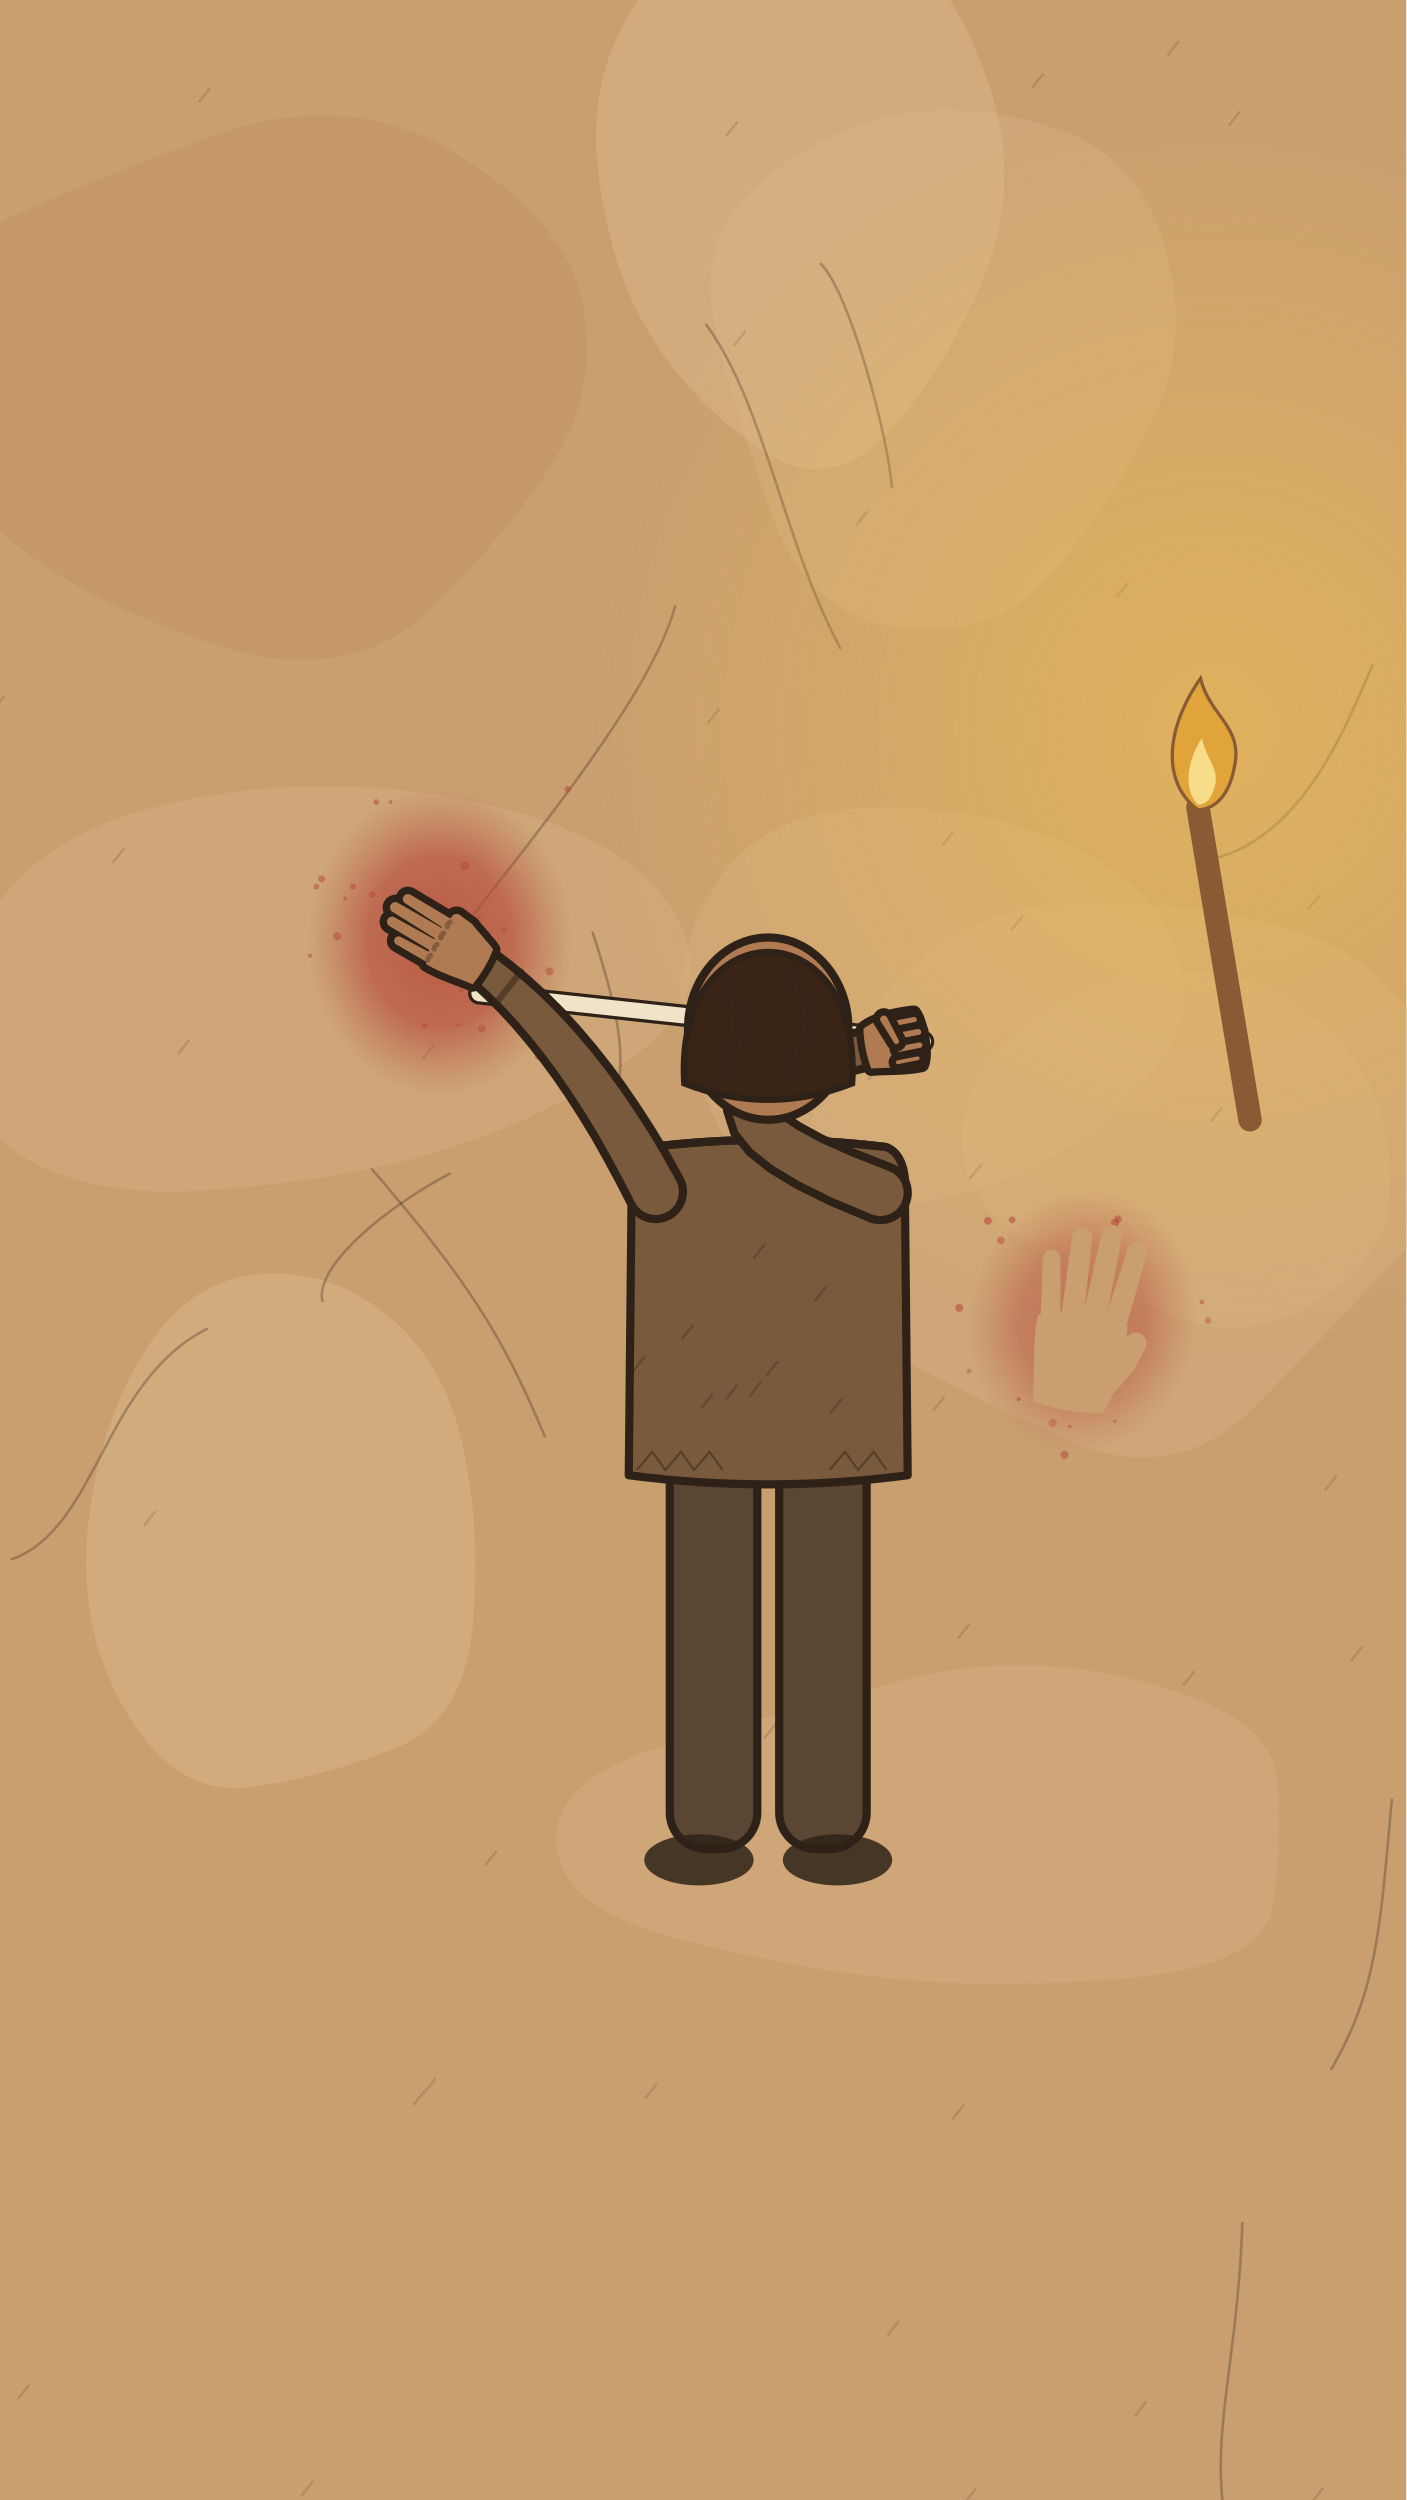
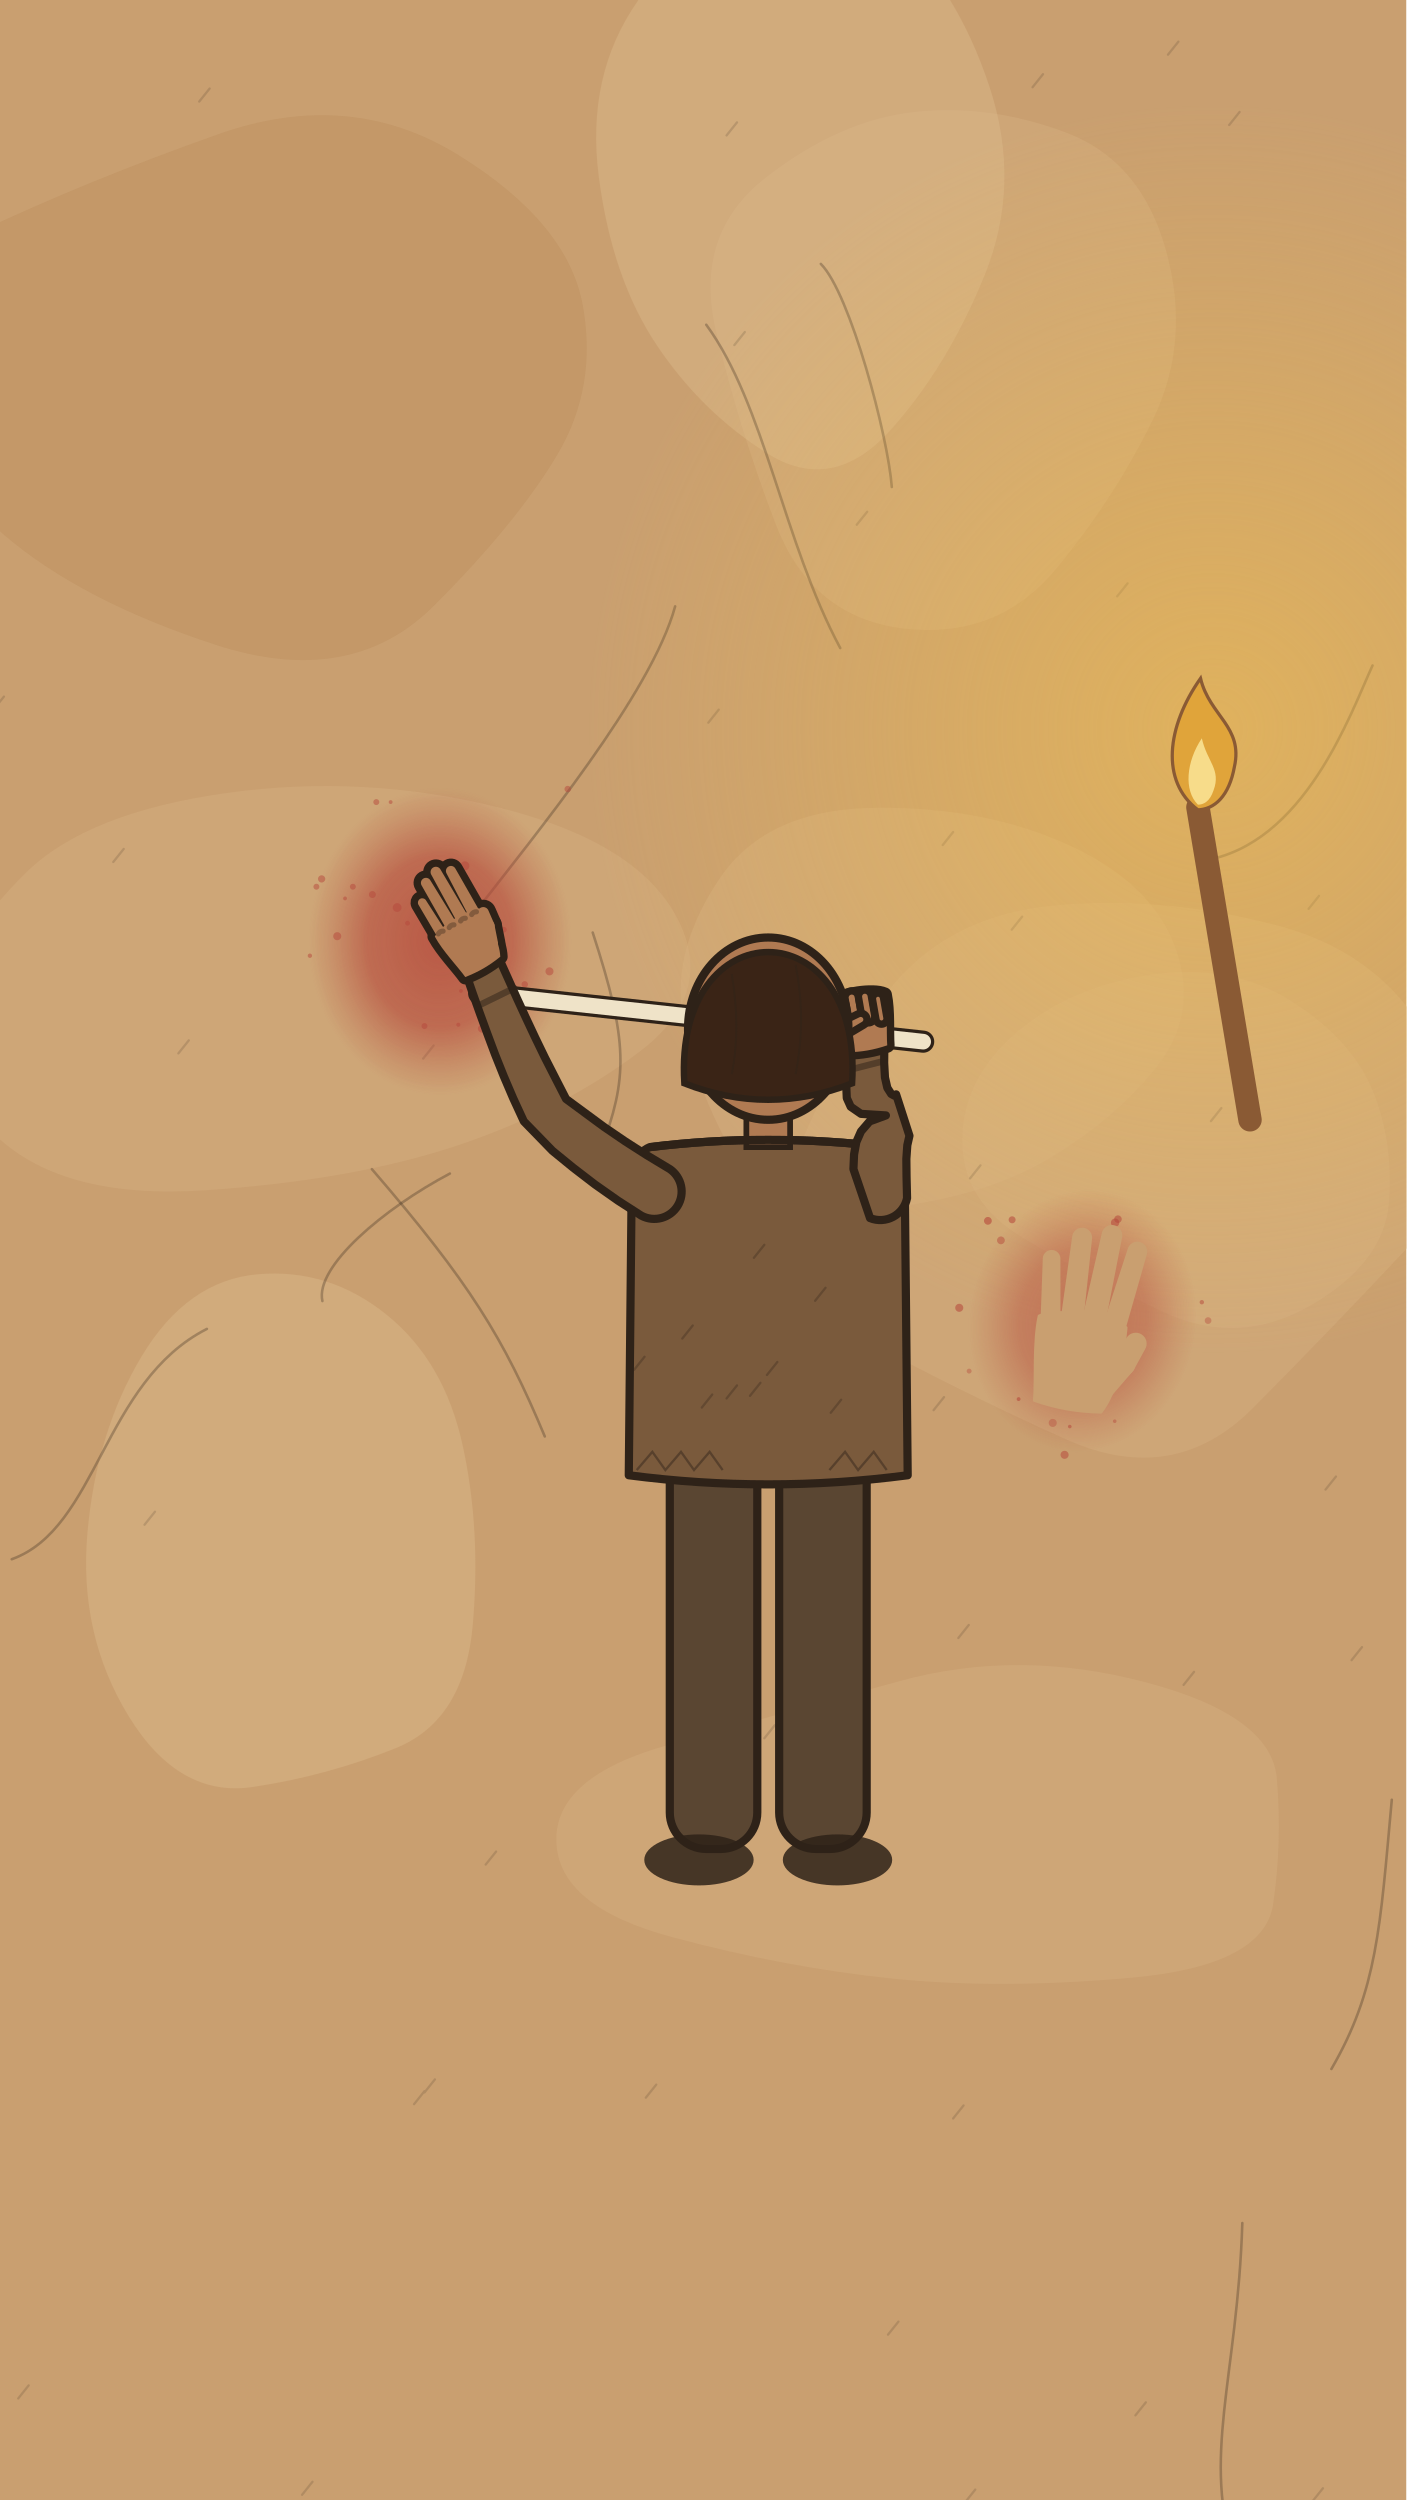
<svg xmlns="http://www.w3.org/2000/svg" viewBox="0 0 1080 1920" width="1080" height="1920">
  <defs>
    <radialGradient id="och9">
      <stop offset="0" stop-color="#b5483b" stop-opacity=".9" />
      <stop offset=".55" stop-color="#b5483b" stop-opacity=".7" />
      <stop offset=".82" stop-color="#b5483b" stop-opacity=".25" />
      <stop offset="1" stop-color="#b5483b" stop-opacity="0" />
    </radialGradient>
    <radialGradient id="tglow9">
      <stop offset="0" stop-color="#f2c14e" stop-opacity=".55" />
      <stop offset="1" stop-color="#f2c14e" stop-opacity="0" />
    </radialGradient>
  </defs>
  <g id="bg-cave-wall-torchlit">
    <rect width="1080" height="1920" fill="#c99f70" />
    <path d="M520.1,705.2 Q550.3,763.1 490.5,808.2 Q430.6,853.2 351.0,879.8 Q271.4,906.4 158.1,914.1 Q44.9,921.8 -6.5,868.8 Q-57.9,815.8 -42.5,766.0 Q-27.0,716.2 20.0,670.2 Q67.0,624.1 173.6,609.1 Q280.2,594.1 385.1,620.7 Q489.9,647.2 520.1,705.2 Z" fill="#d8b384" opacity=".35" />
    <path d="M980.6,1366.0 Q984.7,1414.6 977.8,1462.1 Q970.9,1509.6 869.6,1518.8 Q768.3,1528.0 686.0,1519.6 Q603.6,1511.2 516.2,1487.7 Q428.7,1464.2 427.3,1414.3 Q425.8,1364.5 513.3,1340.1 Q600.8,1315.7 691.3,1291.0 Q781.7,1266.2 879.1,1291.8 Q976.6,1317.4 980.6,1366.0 Z" fill="#d8b384" opacity=".35" />
    <path d="M895.6,192.8 Q914.6,262.2 885.5,322.0 Q856.4,381.8 811.5,436.3 Q766.7,490.8 695.1,482.8 Q623.5,474.8 595.7,402.4 Q567.9,329.9 550.0,254.8 Q532.1,179.7 588.6,136.0 Q645.1,92.2 702.3,86.0 Q759.6,79.7 818.1,101.6 Q876.6,123.4 895.6,192.8 Z" fill="#d8b384" opacity=".35" />
    <path d="M903.4,729.8 Q920.4,780.1 887.2,820.8 Q854.0,861.5 803.4,891.1 Q752.8,920.6 671.8,928.9 Q590.9,937.1 561.1,882.8 Q531.3,828.6 524.0,778.2 Q516.7,727.9 552.9,674.4 Q589.1,621.0 673.4,620.4 Q757.7,619.7 822.0,649.6 Q886.3,679.5 903.4,729.8 Z" fill="#d8b384" opacity=".35" />
    <path d="M447.5,234.0 Q459.1,297.0 428.0,349.3 Q396.9,401.6 333.2,465.3 Q269.4,529.0 165.8,495.3 Q62.3,461.6 3.1,410.8 Q-56.1,359.9 -82.2,290.8 Q-108.2,221.7 -20.4,180.0 Q67.5,138.4 168.1,102.9 Q268.7,67.4 352.3,119.2 Q435.8,171.0 447.5,234.0 Z" fill="#b98a58" opacity=".35" />
    <path d="M1053.9,836.9 Q1070.1,875.7 1066.8,922.6 Q1063.5,969.5 1007.2,1002.2 Q951.0,1035.0 892.0,1007.0 Q833.1,979.0 786.0,950.9 Q738.9,922.9 739.1,875.7 Q739.3,828.6 780.5,793.2 Q821.7,757.8 883.6,748.7 Q945.5,739.5 991.6,768.8 Q1037.7,798.0 1053.9,836.9 Z" fill="#d8b384" opacity=".35" />
    <path d="M759.8,66.2 Q784.7,141.3 756.0,211.8 Q727.3,282.3 683.3,330.9 Q639.2,379.5 589.1,348.1 Q539.1,316.8 504.6,265.4 Q470.1,214.1 459.9,136.0 Q449.7,57.9 489.9,0.6 Q530.0,-56.7 584.5,-75.8 Q639.0,-95.0 686.9,-51.9 Q734.9,-8.8 759.8,66.2 Z" fill="#e0c091" opacity=".35" />
    <path d="M1105.1,814.3 Q1140.6,894.3 1081.8,957.3 Q1023.0,1020.2 962.2,1081.4 Q901.5,1142.5 818.9,1105.5 Q736.4,1068.4 656.6,1025.1 Q576.7,981.7 605.3,903.4 Q634.0,825.2 679.7,764.3 Q725.4,703.5 809.2,695.5 Q893.1,687.5 981.4,710.9 Q1069.6,734.3 1105.1,814.3 Z" fill="#d8b384" opacity=".35" />
    <path d="M355.3,1109.9 Q369.5,1174.5 363.1,1247.9 Q356.7,1321.3 303.9,1342.6 Q251.1,1363.9 194.2,1372.4 Q137.4,1380.9 98.9,1318.2 Q60.4,1255.4 67.1,1177.8 Q73.8,1100.1 108.8,1041.6 Q143.9,983.2 198.2,978.6 Q252.6,974.0 296.8,1009.6 Q341.1,1045.2 355.3,1109.9 Z" fill="#e0c091" opacity=".35" />
    <path d="M455.2,716.2 C482.6,800.6 482.4,827.3 461.2,883.5" fill="none" stroke="#2e2218" stroke-width="2" stroke-linecap="round" opacity="0.3" />
    <path d="M158.9,1020.6 C78.7,1061.5 75.2,1173.7 9.0,1197.5" fill="none" stroke="#2e2218" stroke-width="2" stroke-linecap="round" opacity="0.3" />
    <path d="M518.5,465.7 C500.4,532.5 411.6,640.3 363.5,702.4" fill="none" stroke="#2e2218" stroke-width="2" stroke-linecap="round" opacity="0.3" />
    <path d="M1054.1,511.1 C1037.3,547.6 1001.9,649.3 923.4,661.1" fill="none" stroke="#2e2218" stroke-width="2" stroke-linecap="round" opacity="0.3" />
    <path d="M542.4,249.4 C587.5,311.1 601.5,415.9 645.3,497.7" fill="none" stroke="#2e2218" stroke-width="2" stroke-linecap="round" opacity="0.3" />
    <path d="M345.5,901.3 C294.9,928.0 241.7,972.8 247.6,999.2" fill="none" stroke="#2e2218" stroke-width="2" stroke-linecap="round" opacity="0.3" />
    <path d="M1068.9,1382.2 C1059.9,1480.6 1057.8,1528.2 1022.5,1589.0" fill="none" stroke="#2e2218" stroke-width="2" stroke-linecap="round" opacity="0.3" />
    <path d="M954.1,1707.3 C950.5,1825.6 922.2,1888.2 948.9,1965.3" fill="none" stroke="#2e2218" stroke-width="2" stroke-linecap="round" opacity="0.3" />
    <path d="M630.4,202.7 C652.9,225.1 682.0,335.1 684.9,374.0" fill="none" stroke="#2e2218" stroke-width="2" stroke-linecap="round" opacity="0.3" />
    <path d="M285.6,897.9 C360.8,985.2 386.8,1027.5 418.4,1103.2" fill="none" stroke="#2e2218" stroke-width="2" stroke-linecap="round" opacity="0.3" />
    <path d="M95,652 l-8,10 M690,1783 l-8,10 M1016,1911 l-8,10 M326,1606 l-8,10 M666,393 l-8,10 M145,799 l-8,10 M504,1601 l-8,10 M651,1396 l-8,10 M595,1325 l-8,10 M952,86 l-8,10 M566,94 l-8,10 M161,68 l-8,10 M732,639 l-8,10 M334,1597 l-8,10 M938,851 l-8,10 M552,545 l-8,10 M240,1906 l-8,10 M785,704 l-8,10 M880,1845 l-8,10 M539,1138 l-8,10 M725,1073 l-8,10 M801,57 l-8,10 M1046,1265 l-8,10 M749,1912 l-8,10 M675,819 l-8,10 M3,535 l-8,10 M866,448 l-8,10 M905,32 l-8,10 M740,1617 l-8,10 M614,1175 l-8,10 M917,1284 l-8,10 M333,803 l-8,10 M1013,688 l-8,10 M119,1161 l-8,10 M753,895 l-8,10 M572,255 l-8,10 M1026,1134 l-8,10 M381,1422 l-8,10 M744,1248 l-8,10 M22,1832 l-8,10 " fill="none" stroke="#2e2218" stroke-width="1.8" stroke-linecap="round" opacity="0.16" />
  </g>
  <circle cx="930" cy="560" r="480" fill="url(#tglow9)" />
  <g id="torch-stick">
    <path d="M960,860 L920,620" stroke="#8a5a34" stroke-width="18" stroke-linecap="round" />
  </g>
  <g id="mv-flame-torch">
    <path d="M920,622 c-29,-22 -24,-64 2,-101 c7,29 33,37 26,68 c-4,22 -15,33 -29,33z" fill="#e0a43a" stroke="#8a5a34" stroke-width="2.5" />
    <path d="M920,618 c-11,-11 -9,-33 3,-51 c4,18 15,24 9,40 c-3,9 -8,11 -12,11z" fill="#f7dc8a" />
  </g>
  <g id="older-hand-stencil">
    <ellipse cx="831.5" cy="1014.5" rx="87.5" ry="101.5" transform="rotate(10.0 831.5 1014.5)" fill="url(#och9)" opacity="0.6" />
    <circle cx="744.3" cy="1053.0" r="1.9" fill="#b5483b" opacity="0.40" />
    <circle cx="768.7" cy="952.6" r="3.0" fill="#b5483b" opacity="0.48" />
    <circle cx="923.0" cy="1000.1" r="1.7" fill="#b5483b" opacity="0.51" />
    <circle cx="856.4" cy="939.0" r="3.2" fill="#b5483b" opacity="0.57" />
    <circle cx="777.3" cy="936.8" r="2.7" fill="#b5483b" opacity="0.56" />
    <circle cx="808.5" cy="1092.8" r="3.1" fill="#b5483b" opacity="0.39" />
    <circle cx="856.1" cy="1091.5" r="1.4" fill="#b5483b" opacity="0.44" />
    <circle cx="782.3" cy="1074.5" r="1.5" fill="#b5483b" opacity="0.59" />
    <circle cx="927.8" cy="1014.2" r="2.6" fill="#b5483b" opacity="0.40" />
    <circle cx="736.7" cy="1004.4" r="3.1" fill="#b5483b" opacity="0.56" />
    <circle cx="758.7" cy="937.6" r="3.0" fill="#b5483b" opacity="0.60" />
    <circle cx="817.6" cy="1117.3" r="3.1" fill="#b5483b" opacity="0.53" />
    <circle cx="858.6" cy="936.3" r="2.9" fill="#b5483b" opacity="0.55" />
    <circle cx="821.6" cy="1095.6" r="1.4" fill="#b5483b" opacity="0.55" />
    <g transform="translate(820.0 1080.0) rotate(10.00) scale(70.000)">
      <g fill="#c99f70" stroke="#c99f70" stroke-width="0.034" stroke-linejoin="round">
        <path d="M-0.370,0 C-0.111,0.04 0.111,0.04 0.370,0 C0.500,-0.25 0.510,-0.62 0.480,-0.960 C0.288,-1.050 -0.288,-1.050 -0.480,-0.920 C-0.490,-0.62 -0.390,-0.22 -0.370,0 Z" />
        <path d="M0.462,-0.957 L0.549,-1.792 A0.092,0.092 0 0 0 0.366,-1.815 L0.248,-0.983 A0.107,0.107 0 0 0 0.462,-0.957 Z" />
        <path d="M0.232,-0.996 L0.249,-1.936 A0.097,0.097 0 0 0 0.056,-1.943 L0.008,-1.004 A0.113,0.113 0 0 0 0.232,-0.996 Z" />
        <path d="M-0.013,-0.986 L-0.073,-1.854 A0.092,0.092 0 0 0 -0.258,-1.844 L-0.227,-0.974 A0.107,0.107 0 0 0 -0.013,-0.986 Z" />
        <path d="M-0.259,-0.914 L-0.378,-1.584 A0.08,0.08 0 0 0 -0.535,-1.559 L-0.441,-0.885 A0.092,0.092 0 0 0 -0.259,-0.914 Z" />
        <path d="M0.452,-0.225 L0.616,-0.5 A0.117,0.117 0 0 0 0.421,-0.631 L0.228,-0.376 A0.135,0.135 0 0 0 0.452,-0.225 Z" />
        <path d="M0.628,-0.521 L0.711,-0.768 A0.102,0.102 0 0 0 0.521,-0.845 L0.41,-0.609 A0.117,0.117 0 0 0 0.628,-0.521 Z" />
      </g>
      <g fill="#c99f70" stroke="none">
        <path d="M-0.370,0 C-0.111,0.04 0.111,0.04 0.370,0 C0.500,-0.25 0.510,-0.62 0.480,-0.960 C0.288,-1.050 -0.288,-1.050 -0.480,-0.920 C-0.490,-0.62 -0.390,-0.22 -0.370,0 Z" />
        <path d="M0.462,-0.957 L0.549,-1.792 A0.092,0.092 0 0 0 0.366,-1.815 L0.248,-0.983 A0.107,0.107 0 0 0 0.462,-0.957 Z" />
        <path d="M0.232,-0.996 L0.249,-1.936 A0.097,0.097 0 0 0 0.056,-1.943 L0.008,-1.004 A0.113,0.113 0 0 0 0.232,-0.996 Z" />
        <path d="M-0.013,-0.986 L-0.073,-1.854 A0.092,0.092 0 0 0 -0.258,-1.844 L-0.227,-0.974 A0.107,0.107 0 0 0 -0.013,-0.986 Z" />
        <path d="M-0.259,-0.914 L-0.378,-1.584 A0.08,0.08 0 0 0 -0.535,-1.559 L-0.441,-0.885 A0.092,0.092 0 0 0 -0.259,-0.914 Z" />
        <path d="M0.452,-0.225 L0.616,-0.5 A0.117,0.117 0 0 0 0.421,-0.631 L0.228,-0.376 A0.135,0.135 0 0 0 0.452,-0.225 Z" />
        <path d="M0.628,-0.521 L0.711,-0.768 A0.102,0.102 0 0 0 0.521,-0.845 L0.41,-0.609 A0.117,0.117 0 0 0 0.628,-0.521 Z" />
      </g>
    </g>
  </g>
  <g id="mv-fade-ochre-spray" data-from="0" data-to="1" data-dur="1.8" data-delay=".6">
    <ellipse cx="338" cy="723" rx="101" ry="118" fill="url(#och9)" opacity=".9" />
    <circle cx="271" cy="681" r="2.3" fill="#b5483b" opacity=".5" />
    <circle cx="414" cy="811" r="3.3" fill="#b5483b" opacity=".5" />
    <circle cx="300" cy="616" r="1.5" fill="#b5483b" opacity=".5" />
    <circle cx="305" cy="697" r="3.4" fill="#b5483b" opacity=".5" />
    <circle cx="422" cy="746" r="3.1" fill="#b5483b" opacity=".5" />
    <circle cx="354" cy="761" r="1.5" fill="#b5483b" opacity=".5" />
    <circle cx="238" cy="734" r="1.7" fill="#b5483b" opacity=".5" />
    <circle cx="247" cy="675" r="2.8" fill="#b5483b" opacity=".5" />
    <circle cx="357" cy="665" r="3.5" fill="#b5483b" opacity=".5" />
    <circle cx="436" cy="606" r="2.5" fill="#b5483b" opacity=".5" />
    <circle cx="403" cy="756" r="2.5" fill="#b5483b" opacity=".5" />
    <circle cx="326" cy="788" r="2.3" fill="#b5483b" opacity=".5" />
    <circle cx="313" cy="709" r="1.9" fill="#b5483b" opacity=".5" />
    <circle cx="243" cy="681" r="2.3" fill="#b5483b" opacity=".5" />
    <circle cx="387" cy="714" r="2.2" fill="#b5483b" opacity=".5" />
    <circle cx="265" cy="690" r="1.5" fill="#b5483b" opacity=".5" />
    <circle cx="367" cy="706" r="2.5" fill="#b5483b" opacity=".5" />
    <circle cx="352" cy="787" r="1.6" fill="#b5483b" opacity=".5" />
    <circle cx="370" cy="790" r="3.0" fill="#b5483b" opacity=".5" />
    <circle cx="289" cy="616" r="2.3" fill="#b5483b" opacity=".5" />
    <circle cx="286" cy="687" r="2.7" fill="#b5483b" opacity=".5" />
    <circle cx="259" cy="719" r="3.1" fill="#b5483b" opacity=".5" />
  </g>
  <g id="mv-breathe-person-artist">
    <rect x="514.4" y="1091.0" width="67.2" height="329.0" rx="28.0" fill="#5a4632" stroke="#2e2218" stroke-width="6.3" />
    <ellipse cx="536.8" cy="1428.4" rx="42.0" ry="19.6" fill="#2e2218" opacity=".85" />
    <rect x="598.4" y="1091.0" width="67.2" height="329.0" rx="28.0" fill="#5a4632" stroke="#2e2218" stroke-width="6.3" />
    <ellipse cx="643.2" cy="1428.4" rx="42.0" ry="19.6" fill="#2e2218" opacity=".85" />
    <path d="M499.0,881.0 Q590.0,869.8 681.0,881.0 Q697.8,888.0 695.0,923.0 L697.1,1133.0 Q590.0,1147.0 482.9,1133.0 L485.0,923.0 Q482.2,888.0 499.0,881.0Z" fill="#7a5a3c" stroke="#2e2218" stroke-width="6.3" stroke-linejoin="round" />
    <path d="M489,1129 l12,-14 l10,14 l12,-14 l10,14 l12,-14 l10,14 M637,1129 l12,-14 l10,14 l12,-14 l10,14" fill="none" stroke="#2e2218" stroke-width="1.8" opacity=".45" />
    <path d="M646,1075 l-8,10 M587,956 l-8,10 M495,1042 l-8,10 M584,1062 l-8,10 M566,1064 l-8,10 M547,1071 l-8,10 M634,989 l-8,10 M597,1046 l-8,10 M532,1018 l-8,10 " fill="none" stroke="#2e2218" stroke-width="1.8" stroke-linecap="round" opacity="0.3" />
    <rect x="573.2" y="846.0" width="33.6" height="35.0" fill="#b07a52" stroke="#2e2218" stroke-width="4.4" />
    <path d="M499.0,881.0 Q590.0,869.8 681.0,881.0" fill="none" stroke="#2e2218" stroke-width="6.3" />
    <g id="blowpipe-bone">
      <path d="M709,800 L368,763" stroke="#2e2218" stroke-width="17" stroke-linecap="round" />
      <path d="M709,800 L368,763" stroke="#efe3c8" stroke-width="12" stroke-linecap="round" />
      <path d="M532,779 l40,-6" stroke="#8a5a34" stroke-width="2" opacity=".6" />
    </g>
    <g class="mv mv-limb-artist-l-1" data-pivot="503.9 916.0" data-amp="0">
-       <path d="M522.4,906.1 L512.0,887.3 L501.1,869.0 L489.9,851.6 L478.5,834.9 L466.9,819.1 L455.1,804.2 L443.0,790.0 L430.7,776.6 L418.2,764.1 L405.5,752.5 L392.6,741.6 L379.8,731.8 A14.0,14.0 0 0 0 361.9,753.3 L373.3,763.8 L384.3,774.7 L395.2,786.4 L405.8,798.9 L416.3,812.1 L426.6,826.0 L436.7,840.7 L446.7,856.2 L456.6,872.4 L466.2,889.4 L475.8,907.2 L485.4,925.9 A21.0,21.0 0 0 0 522.4,906.1Z" fill="#7a5a3c" stroke="#2e2218" stroke-width="6.30" stroke-linejoin="round" />
-       <path d="M400.1,746.2 L381.0,770.3" stroke="#2e2218" stroke-width="5.04" stroke-linecap="round" opacity=".5" />
-       <g transform="translate(370.8 742.6) rotate(300.42) scale(42.000)">
+       <path d="M514.50,897.89 L497.03,887.38 L480.11,876.54 L463.79,865.41 L448.23,853.95 L434.73,844.00 L426.67,828.27 L418.52,812.32 L410.97,796.73 L403.79,781.43 L396.92,766.52 L390.32,751.78 L383.93,737.59 A14.00,14.00 0 0 0 357.77,747.51 L363.02,762.74 L368.47,778.04 L374.20,793.71 L380.25,809.92 L386.90,826.55 L394.17,843.56 L402.32,861.22 L424.32,883.84 L440.26,896.85 L456.90,909.63 L474.70,922.15 L492.50,933.59 A21.00,21.00 0 0 0 514.50,897.89 Z" fill="#7a5a3c" stroke="#2e2218" stroke-width="6.30" stroke-linejoin="round" />
+       <path d="M394.85,758.89 L367.23,772.43" stroke="#2e2218" stroke-width="5.04" stroke-linecap="round" opacity=".5" />
+       <g transform="translate(370.78 742.57) rotate(329.87) scale(42.000)">
        <g fill="#2e2218" stroke="#2e2218" stroke-width="0.27" stroke-linejoin="round">
          <path d="M-0.370,0 C-0.111,0.04 0.111,0.04 0.370,0 C0.500,-0.25 0.510,-0.62 0.480,-0.960 C0.288,-1.050 -0.288,-1.050 -0.480,-0.920 C-0.490,-0.62 -0.390,-0.22 -0.370,0 Z" />
          <path d="M0.463,-0.967 L0.469,-1.807 A0.092,0.092 0 0 0 0.285,-1.812 L0.247,-0.973 A0.107,0.107 0 0 0 0.463,-0.967 Z" />
          <path d="M0.233,-0.999 L0.225,-1.939 A0.097,0.097 0 0 0 0.032,-1.941 L0.007,-1.001 A0.113,0.113 0 0 0 0.233,-0.999 Z" />
          <path d="M-0.013,-0.981 L-0.035,-1.851 A0.092,0.092 0 0 0 -0.22,-1.849 L-0.228,-0.979 A0.107,0.107 0 0 0 -0.013,-0.981 Z" />
          <path d="M-0.258,-0.902 L-0.288,-1.582 A0.08,0.08 0 0 0 -0.447,-1.578 L-0.443,-0.898 A0.092,0.092 0 0 0 -0.258,-0.902 Z" />
          <path d="M0.465,-0.249 L0.569,-0.553 A0.117,0.117 0 0 0 0.351,-0.641 L0.215,-0.351 A0.135,0.135 0 0 0 0.465,-0.249 Z" />
          <path d="M0.576,-0.576 L0.606,-0.835 A0.102,0.102 0 0 0 0.404,-0.871 L0.344,-0.617 A0.117,0.117 0 0 0 0.576,-0.576 Z" />
        </g>
        <g fill="#b07a52" stroke="none">
          <path d="M-0.370,0 C-0.111,0.04 0.111,0.04 0.370,0 C0.500,-0.25 0.510,-0.62 0.480,-0.960 C0.288,-1.050 -0.288,-1.050 -0.480,-0.920 C-0.490,-0.62 -0.390,-0.22 -0.370,0 Z" />
          <path d="M0.463,-0.967 L0.469,-1.807 A0.092,0.092 0 0 0 0.285,-1.812 L0.247,-0.973 A0.107,0.107 0 0 0 0.463,-0.967 Z" />
          <path d="M0.233,-0.999 L0.225,-1.939 A0.097,0.097 0 0 0 0.032,-1.941 L0.007,-1.001 A0.113,0.113 0 0 0 0.233,-0.999 Z" />
          <path d="M-0.013,-0.981 L-0.035,-1.851 A0.092,0.092 0 0 0 -0.22,-1.849 L-0.228,-0.979 A0.107,0.107 0 0 0 -0.013,-0.981 Z" />
          <path d="M-0.258,-0.902 L-0.288,-1.582 A0.08,0.08 0 0 0 -0.447,-1.578 L-0.443,-0.898 A0.092,0.092 0 0 0 -0.258,-0.902 Z" />
          <path d="M0.465,-0.249 L0.569,-0.553 A0.117,0.117 0 0 0 0.351,-0.641 L0.215,-0.351 A0.135,0.135 0 0 0 0.465,-0.249 Z" />
          <path d="M0.576,-0.576 L0.606,-0.835 A0.102,0.102 0 0 0 0.404,-0.871 L0.344,-0.617 A0.117,0.117 0 0 0 0.576,-0.576 Z" />
        </g>
        <g fill="none" stroke="#2e2218" stroke-width="0.095" stroke-linecap="round" opacity=".35">
          <path d="M0.305,-0.93 q0.050,-0.03 0.100,0" />
          <path d="M0.070,-0.93 q0.050,-0.03 0.100,0" />
          <path d="M-0.170,-0.93 q0.050,-0.03 0.100,0" />
          <path d="M-0.400,-0.93 q0.050,-0.03 0.100,0" />
        </g>
      </g>
    </g>
    <g class="mv mv-limb-artist-r-1" data-pivot="676.1 916.0" data-amp="0">
-       <path d="M684.0,896.5 L654.6,885.0 L631.0,874.4 L613.2,864.7 L601.3,856.5 L595.5,850.8 L594.2,849.6 L593.5,850.1 L595.9,846.6 L604.8,840.2 L620.2,833.1 L641.6,826.0 L669.2,819.1 A14.0,14.0 0 0 0 663.1,791.8 L634.3,797.5 L610.0,804.1 L590.2,811.6 L574.4,821.0 L562.7,834.4 L558.4,852.8 L564.0,870.5 L575.7,884.9 L591.8,897.7 L612.5,910.2 L638.0,922.8 L668.2,935.5 A21.0,21.0 0 0 0 684.0,896.5Z" fill="#7a5a3c" stroke="#2e2218" stroke-width="6.30" stroke-linejoin="round" />
-       <path d="M644.3,825.4 L638.4,795.2" stroke="#2e2218" stroke-width="5.04" stroke-linecap="round" opacity=".5" />
-       <g transform="translate(666.1 805.4) rotate(78.90) scale(42.000)">
+       <path d="M696.62,920.15 L696.22,903.45 L696.08,889.98 L696.81,879.56 L698.46,872.27 L688.20,840.48 L686.65,841.10 L686.87,841.46 L684.45,840.14 L681.47,835.47 L679.65,827.48 L679.03,816.25 L679.19,801.23 A14.00,14.00 0 0 0 652.44,808.21 L651.10,823.85 L649.96,834.84 L650.33,843.30 L653.35,849.98 L661.26,855.44 L680.37,856.64 L667.86,861.23 L661.23,868.94 L657.66,877.08 L655.92,886.60 L655.43,897.86 L668.20,935.50 A21.00,21.00 0 0 0 696.62,920.15 Z" fill="#7a5a3c" stroke="#2e2218" stroke-width="6.30" stroke-linejoin="round" />
+       <path d="M679.17,814.78 L650.16,822.23" stroke="#2e2218" stroke-width="5.04" stroke-linecap="round" opacity=".5" />
+       <g transform="translate(666.09 805.49) rotate(-9.88) scale(42.000)">
        <g fill="#2e2218" stroke="#2e2218" stroke-width="0.27" stroke-linejoin="round">
          <path d="M0.370,0 C0.111,0.04 -0.111,0.04 -0.370,0 C-0.500,-0.25 -0.510,-0.62 -0.480,-0.960 C-0.288,-1.050 0.288,-1.050 0.480,-0.920 C0.490,-0.62 0.390,-0.22 0.370,0 Z" />
        </g>
        <g fill="#b07a52" stroke="none">
          <path d="M0.370,0 C0.111,0.04 -0.111,0.04 -0.370,0 C-0.500,-0.25 -0.510,-0.62 -0.480,-0.960 C-0.288,-1.050 0.288,-1.050 0.480,-0.920 C0.490,-0.62 0.390,-0.22 0.370,0 Z" />
        </g>
        <path d="M-0.473,-0.94 L-0.473,-0.57 A0.118,0.118 0 0 0 -0.237,-0.57 L-0.237,-0.94 A0.118,0.118 0 0 0 -0.473,-0.94 Z" fill="#b07a52" stroke="#2e2218" stroke-width="0.135" stroke-linejoin="round" />
        <path d="M-0.244,-0.97 L-0.244,-0.6 A0.124,0.124 0 0 0 0.004,-0.6 L0.004,-0.97 A0.124,0.124 0 0 0 -0.244,-0.97 Z" fill="#b07a52" stroke="#2e2218" stroke-width="0.135" stroke-linejoin="round" />
        <path d="M0.002,-0.95 L0.002,-0.58 A0.118,0.118 0 0 0 0.238,-0.58 L0.238,-0.95 A0.118,0.118 0 0 0 0.002,-0.95 Z" fill="#b07a52" stroke="#2e2218" stroke-width="0.135" stroke-linejoin="round" />
        <path d="M0.248,-0.87 L0.248,-0.5 A0.102,0.102 0 0 0 0.452,-0.5 L0.452,-0.87 A0.102,0.102 0 0 0 0.248,-0.87 Z" fill="#b07a52" stroke="#2e2218" stroke-width="0.135" stroke-linejoin="round" />
        <path d="M-0.427,-0.272 L0.016,-0.441 A0.115,0.115 0 0 0 -0.056,-0.659 L-0.513,-0.528 A0.135,0.135 0 0 0 -0.427,-0.272 Z" fill="#b07a52" stroke="#2e2218" stroke-width="0.135" stroke-linejoin="round" />
      </g>
    </g>
    <g id="head-artist">
      <ellipse cx="590.0" cy="790.0" rx="61.6" ry="70.0" fill="#b07a52" stroke="#2e2218" stroke-width="6.3" />
      <path d="M525.6,832.0 C517.2,697.6 662.8,697.6 654.4,832.0 Q590.0,857.2 525.6,832.0Z" fill="#3a2416" stroke="#2e2218" stroke-width="5.0" />
      <path d="M562.0,748.0 q7.0,42.0 0,77.0 M611.0,741.0 q8.4,42.0 0,84.0" fill="none" stroke="#2e2218" stroke-width="1.6" opacity=".4" />
    </g>
  </g>
</svg>
